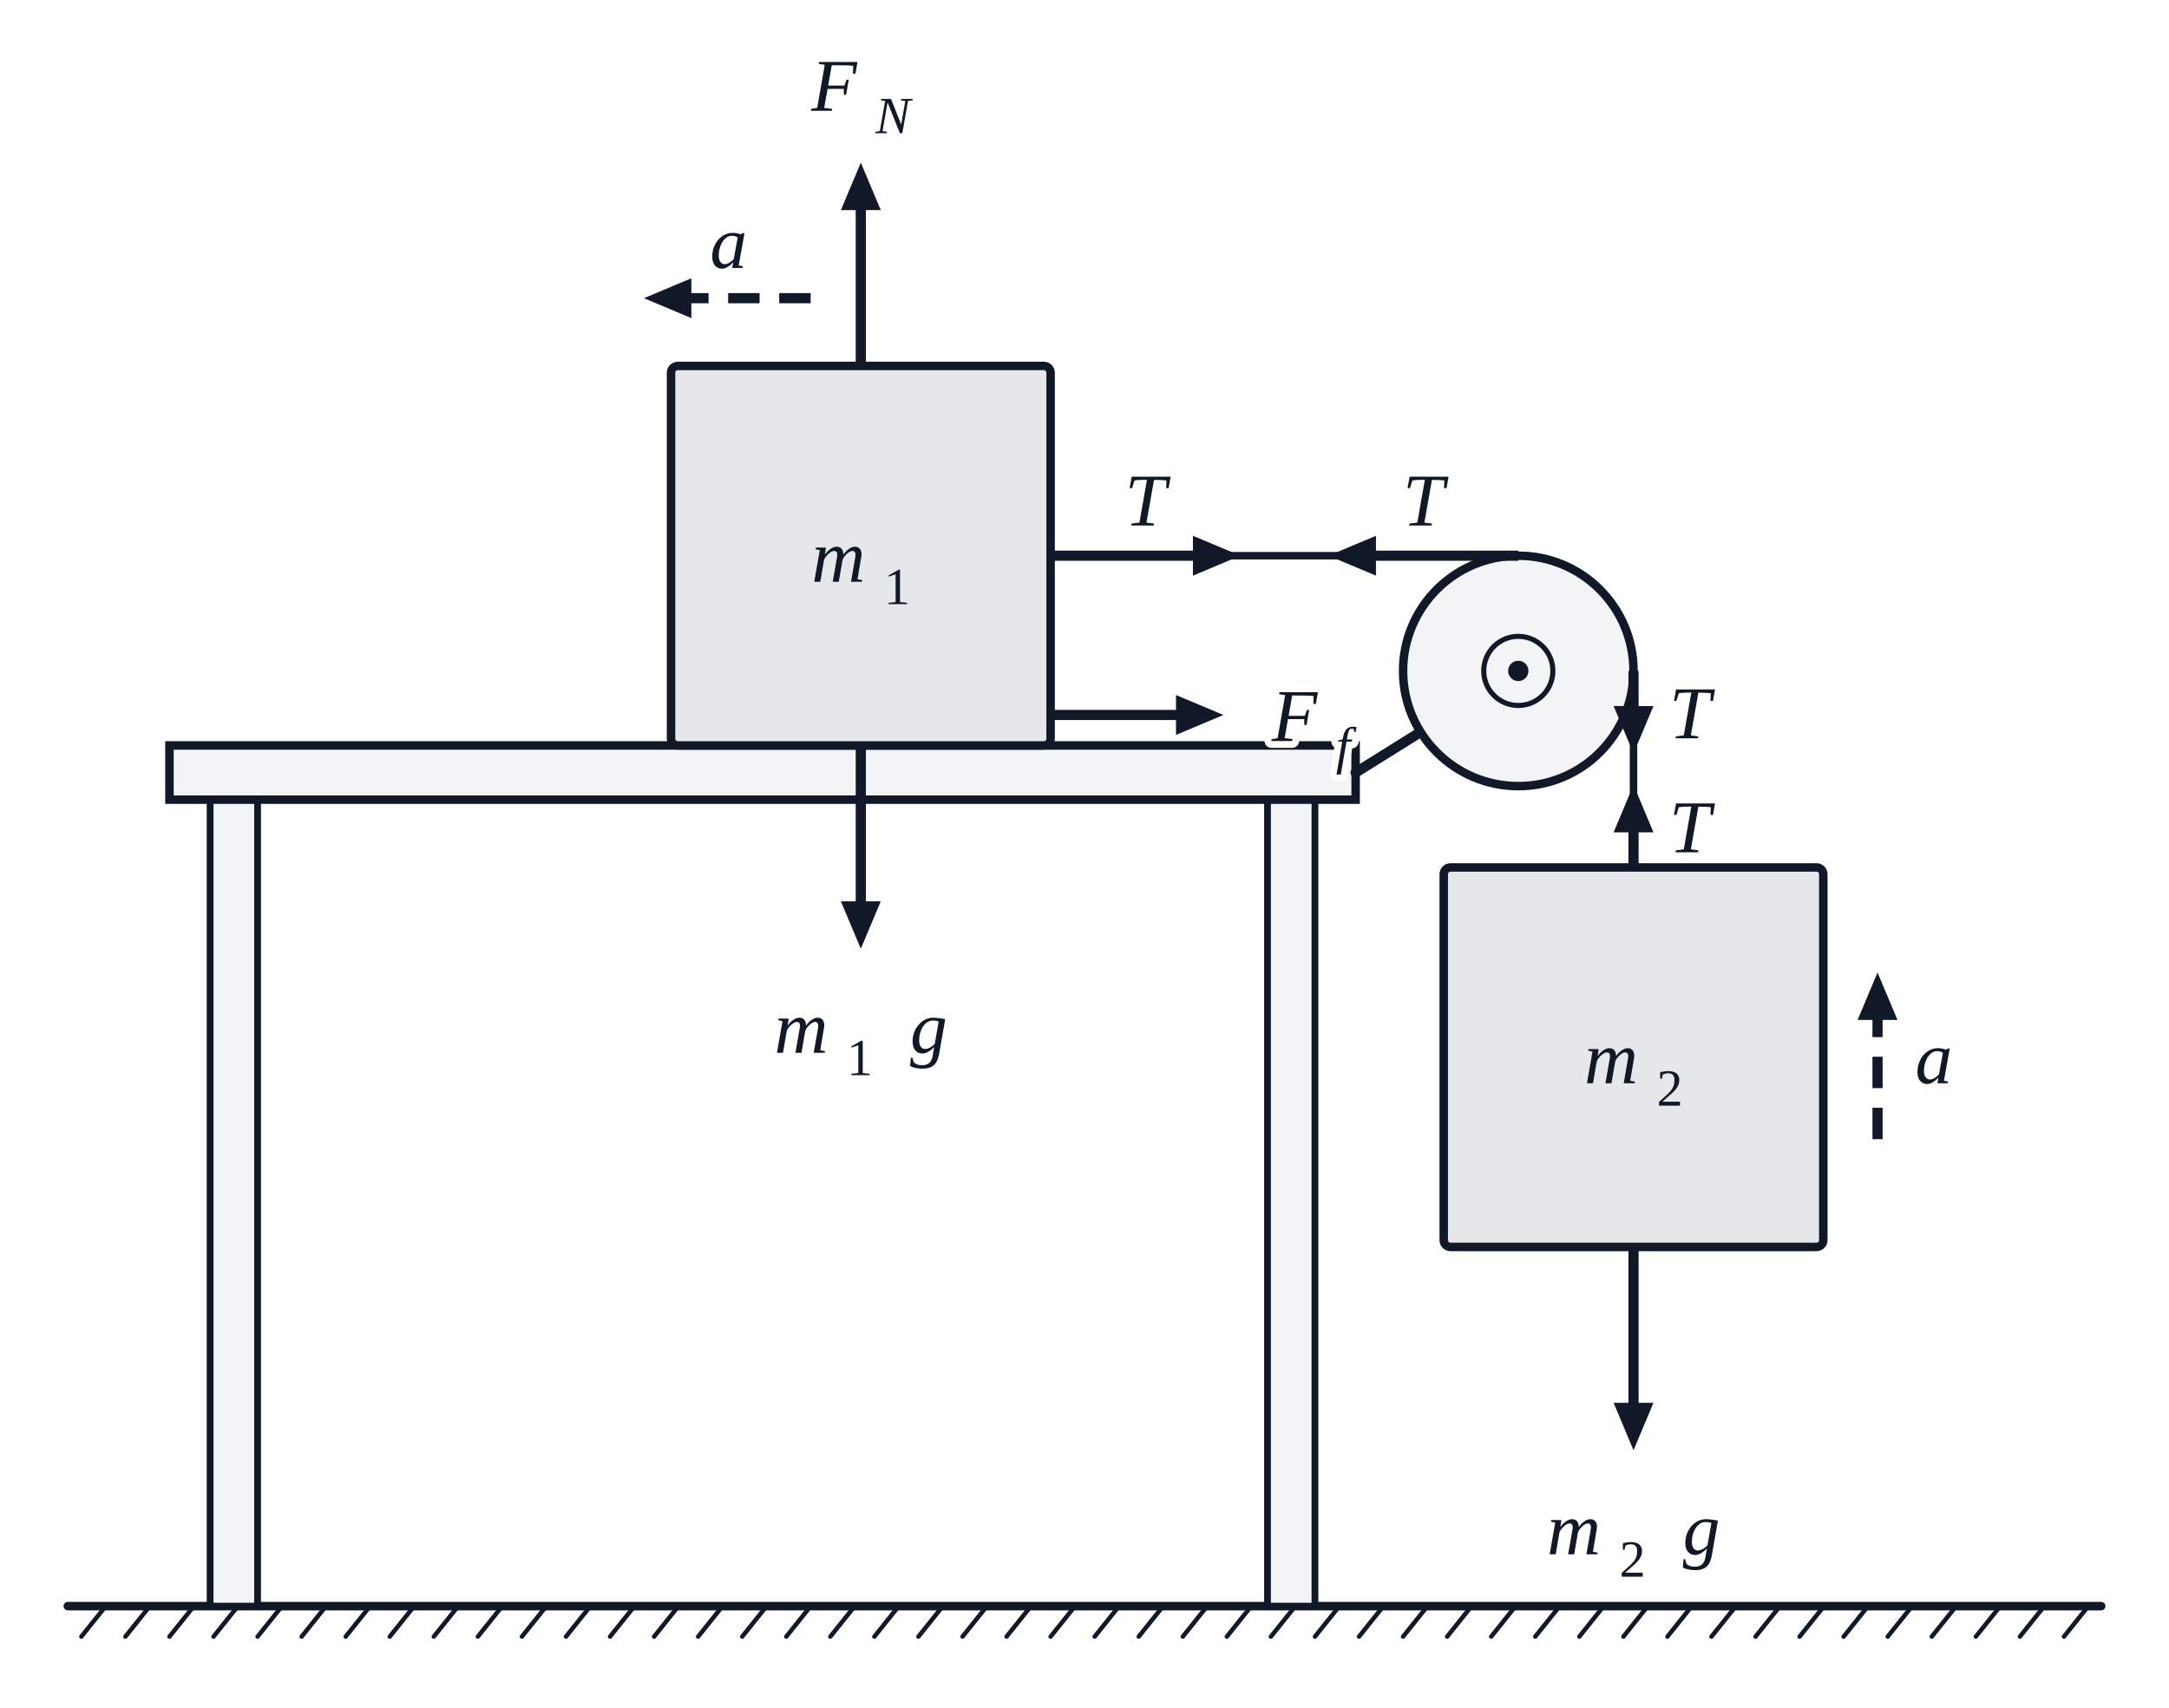
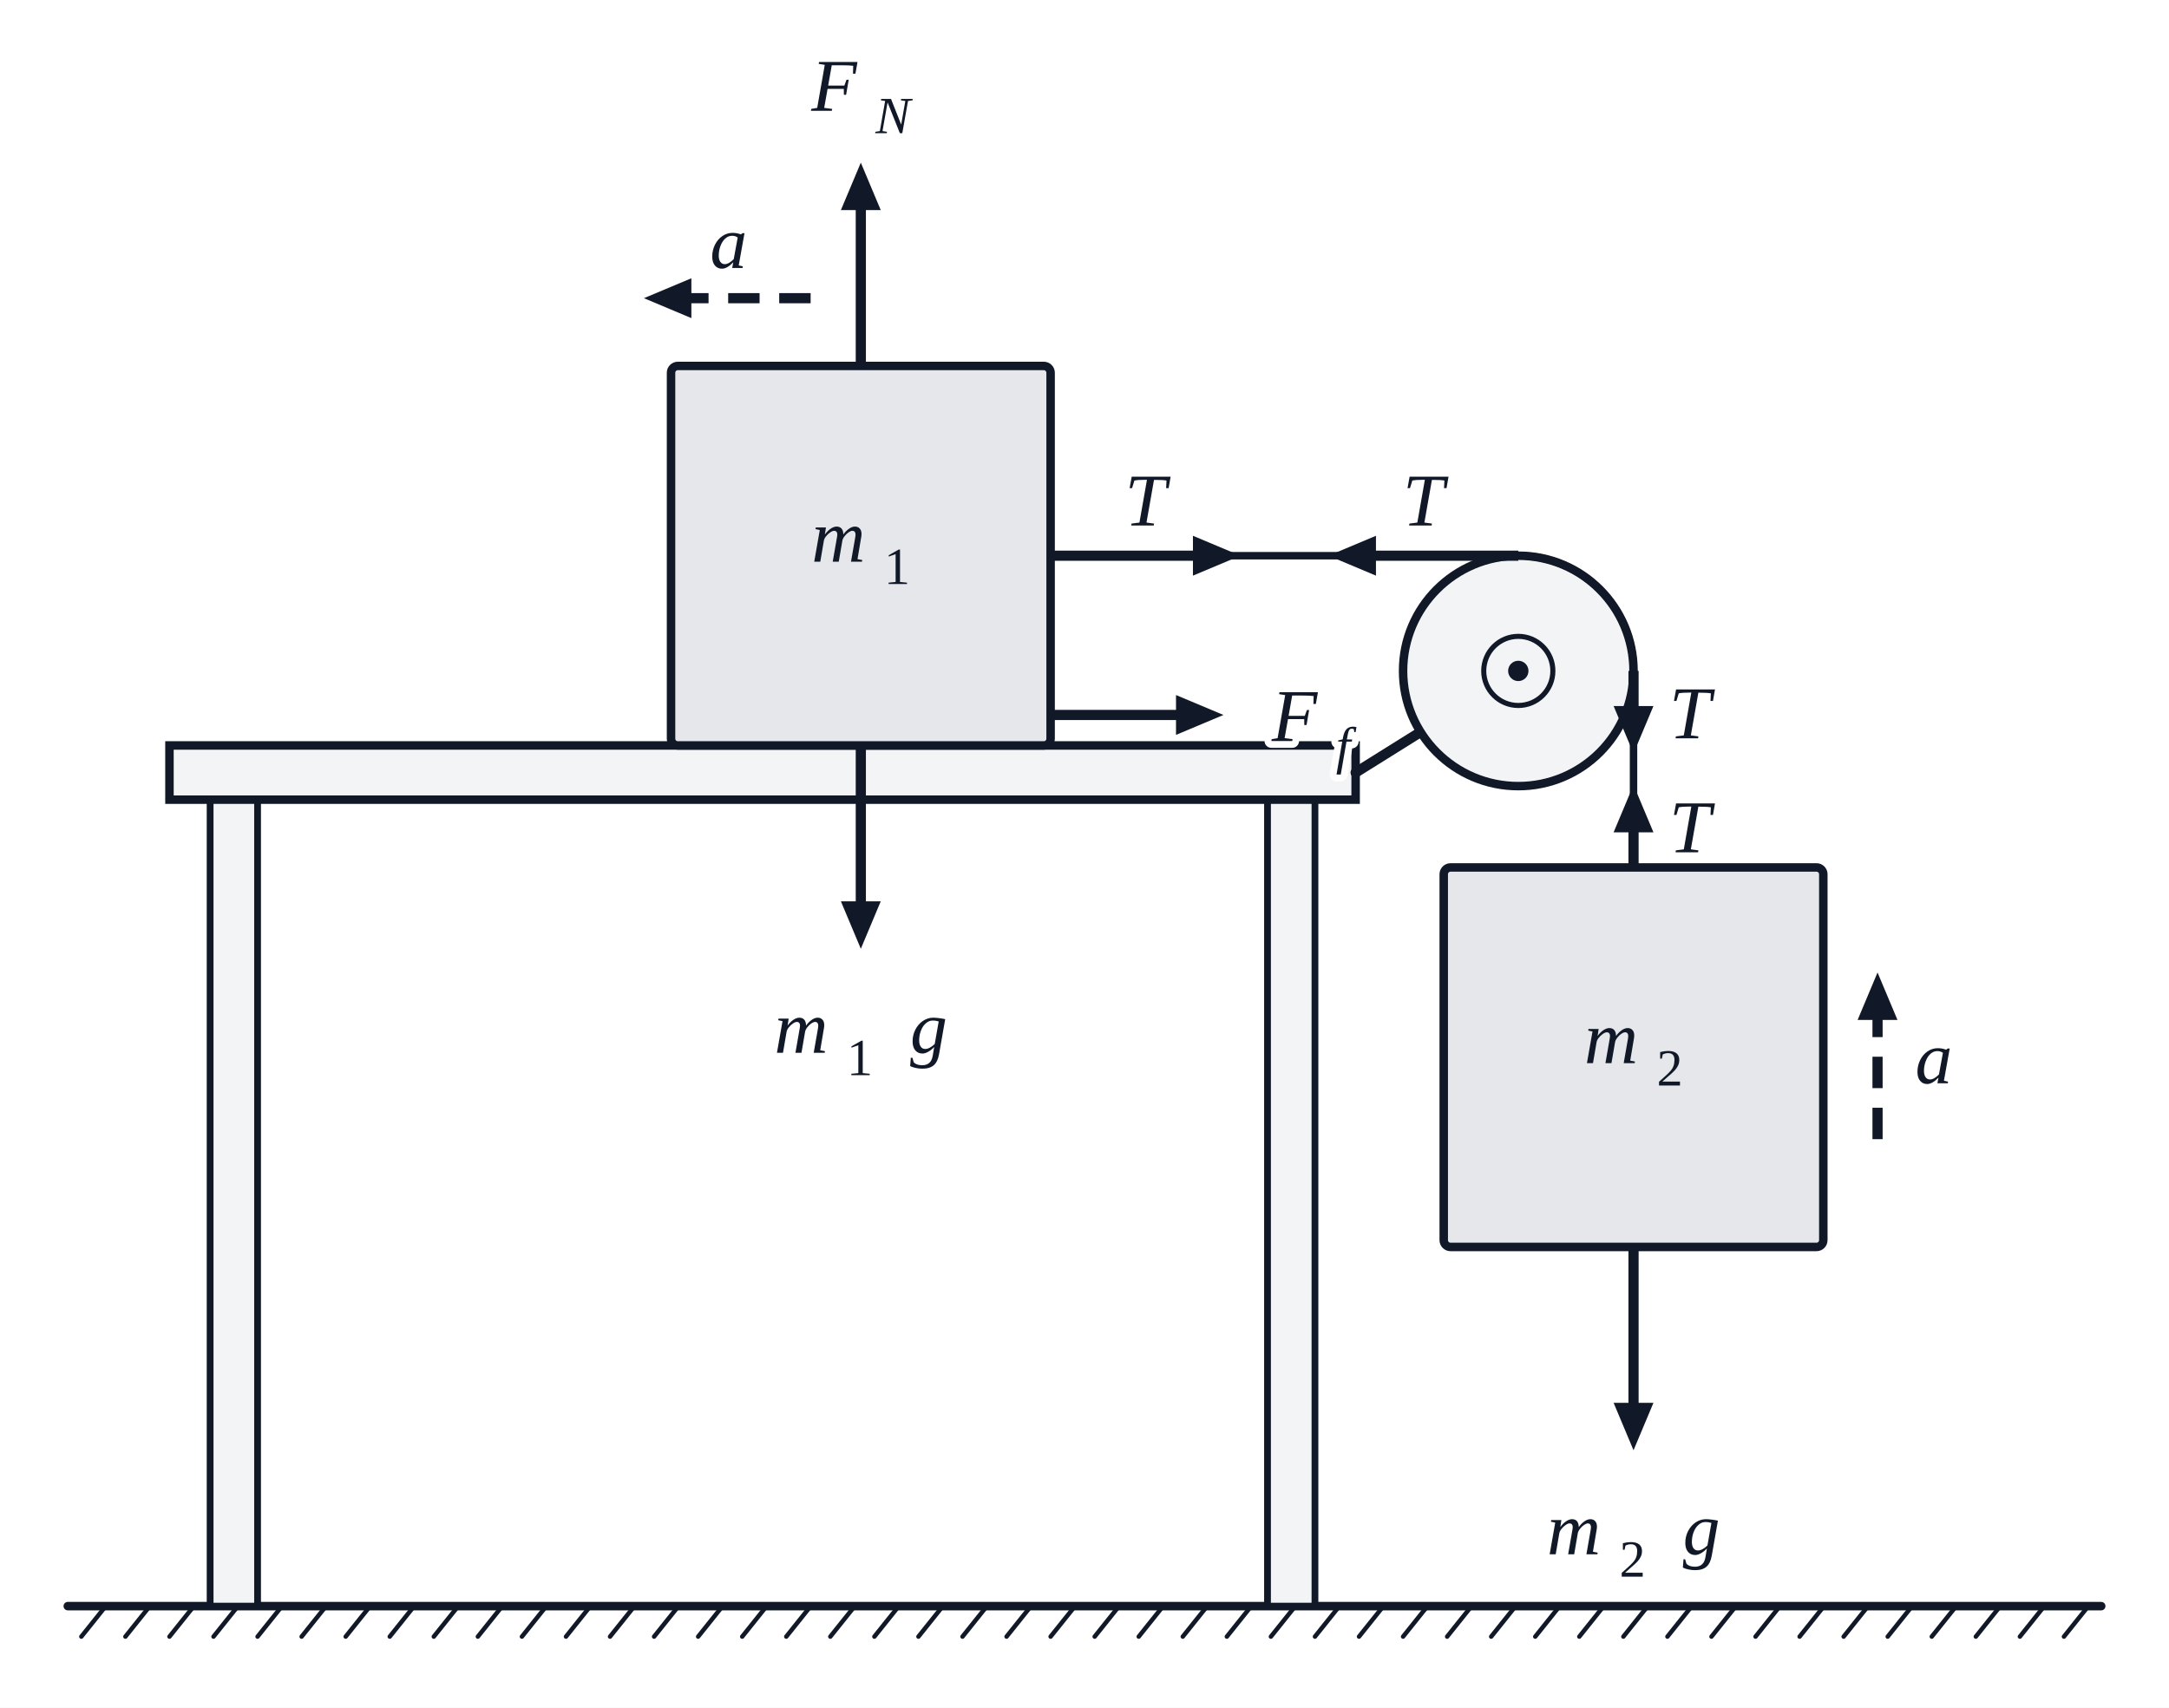
<svg xmlns="http://www.w3.org/2000/svg" viewBox="0 0 640 504" width="640" height="504" role="img" aria-label="An object on a table tied over a pulley at its edge to a hanging object" id="g-pulley">
  <rect class="paper" width="640" height="504" fill="#fff">
</rect>
  <g fill="none" stroke-linecap="round">
    <line x1="20" y1="474" x2="620" y2="474" stroke="#111827" stroke-width="2.5">
</line>
    <line x1="31.2" y1="474" x2="24" y2="483" stroke="#111827" stroke-width="1.3">
</line>
    <line x1="44.2" y1="474" x2="37" y2="483" stroke="#111827" stroke-width="1.3">
</line>
    <line x1="57.2" y1="474" x2="50" y2="483" stroke="#111827" stroke-width="1.3">
</line>
    <line x1="70.2" y1="474" x2="63" y2="483" stroke="#111827" stroke-width="1.3">
</line>
    <line x1="83.2" y1="474" x2="76" y2="483" stroke="#111827" stroke-width="1.3">
</line>
    <line x1="96.2" y1="474" x2="89" y2="483" stroke="#111827" stroke-width="1.3">
</line>
    <line x1="109.2" y1="474" x2="102" y2="483" stroke="#111827" stroke-width="1.3">
</line>
    <line x1="122.2" y1="474" x2="115" y2="483" stroke="#111827" stroke-width="1.3">
</line>
    <line x1="135.2" y1="474" x2="128" y2="483" stroke="#111827" stroke-width="1.3">
</line>
    <line x1="148.2" y1="474" x2="141" y2="483" stroke="#111827" stroke-width="1.3">
</line>
    <line x1="161.2" y1="474" x2="154" y2="483" stroke="#111827" stroke-width="1.3">
</line>
    <line x1="174.2" y1="474" x2="167" y2="483" stroke="#111827" stroke-width="1.3">
</line>
    <line x1="187.2" y1="474" x2="180" y2="483" stroke="#111827" stroke-width="1.3">
</line>
    <line x1="200.2" y1="474" x2="193" y2="483" stroke="#111827" stroke-width="1.3">
</line>
    <line x1="213.2" y1="474" x2="206" y2="483" stroke="#111827" stroke-width="1.3">
</line>
    <line x1="226.2" y1="474" x2="219" y2="483" stroke="#111827" stroke-width="1.3">
</line>
    <line x1="239.2" y1="474" x2="232" y2="483" stroke="#111827" stroke-width="1.3">
</line>
    <line x1="252.2" y1="474" x2="245" y2="483" stroke="#111827" stroke-width="1.3">
</line>
    <line x1="265.2" y1="474" x2="258" y2="483" stroke="#111827" stroke-width="1.3">
</line>
    <line x1="278.2" y1="474" x2="271" y2="483" stroke="#111827" stroke-width="1.3">
</line>
    <line x1="291.2" y1="474" x2="284" y2="483" stroke="#111827" stroke-width="1.3">
</line>
    <line x1="304.2" y1="474" x2="297" y2="483" stroke="#111827" stroke-width="1.3">
</line>
    <line x1="317.2" y1="474" x2="310" y2="483" stroke="#111827" stroke-width="1.3">
</line>
    <line x1="330.2" y1="474" x2="323" y2="483" stroke="#111827" stroke-width="1.3">
</line>
    <line x1="343.2" y1="474" x2="336" y2="483" stroke="#111827" stroke-width="1.3">
</line>
    <line x1="356.2" y1="474" x2="349" y2="483" stroke="#111827" stroke-width="1.3">
</line>
    <line x1="369.2" y1="474" x2="362" y2="483" stroke="#111827" stroke-width="1.3">
</line>
    <line x1="382.2" y1="474" x2="375" y2="483" stroke="#111827" stroke-width="1.3">
</line>
    <line x1="395.2" y1="474" x2="388" y2="483" stroke="#111827" stroke-width="1.3">
</line>
    <line x1="408.2" y1="474" x2="401" y2="483" stroke="#111827" stroke-width="1.3">
</line>
    <line x1="421.2" y1="474" x2="414" y2="483" stroke="#111827" stroke-width="1.3">
</line>
    <line x1="434.2" y1="474" x2="427" y2="483" stroke="#111827" stroke-width="1.3">
</line>
    <line x1="447.2" y1="474" x2="440" y2="483" stroke="#111827" stroke-width="1.3">
</line>
    <line x1="460.2" y1="474" x2="453" y2="483" stroke="#111827" stroke-width="1.3">
</line>
    <line x1="473.2" y1="474" x2="466" y2="483" stroke="#111827" stroke-width="1.3">
</line>
    <line x1="486.2" y1="474" x2="479" y2="483" stroke="#111827" stroke-width="1.3">
</line>
    <line x1="499.2" y1="474" x2="492" y2="483" stroke="#111827" stroke-width="1.3">
</line>
    <line x1="512.2" y1="474" x2="505" y2="483" stroke="#111827" stroke-width="1.3">
</line>
    <line x1="525.2" y1="474" x2="518" y2="483" stroke="#111827" stroke-width="1.3">
</line>
    <line x1="538.2" y1="474" x2="531" y2="483" stroke="#111827" stroke-width="1.3">
</line>
    <line x1="551.2" y1="474" x2="544" y2="483" stroke="#111827" stroke-width="1.3">
</line>
    <line x1="564.2" y1="474" x2="557" y2="483" stroke="#111827" stroke-width="1.3">
</line>
    <line x1="577.2" y1="474" x2="570" y2="483" stroke="#111827" stroke-width="1.3">
</line>
    <line x1="590.2" y1="474" x2="583" y2="483" stroke="#111827" stroke-width="1.3">
</line>
    <line x1="603.2" y1="474" x2="596" y2="483" stroke="#111827" stroke-width="1.3">
</line>
    <line x1="616.2" y1="474" x2="609" y2="483" stroke="#111827" stroke-width="1.3">
</line>
    <rect x="62" y="236" width="14" height="238" fill="#f3f4f6" stroke="#111827" stroke-width="2">
</rect>
    <rect x="374" y="236" width="14" height="238" fill="#f3f4f6" stroke="#111827" stroke-width="2">
</rect>
    <rect x="50" y="220" width="350" height="16" fill="#f3f4f6" stroke="#111827" stroke-width="2.5">
</rect>
    <line x1="400" y1="228" x2="448" y2="198" stroke="#111827" stroke-width="3">
</line>
    <polyline points="310,164 448,164" stroke="#111827" stroke-width="2.2" stroke-linejoin="round">
</polyline>
    <polyline points="482,198 482,256" stroke="#111827" stroke-width="2.2" stroke-linejoin="round">
</polyline>
    <circle cx="448" cy="198" r="34" fill="#f3f4f6" stroke="#111827" stroke-width="2.5">
</circle>
    <circle cx="448" cy="198" r="10.2" stroke="#111827" stroke-width="1.5">
</circle>
    <circle cx="448" cy="198" r="3" fill="#111827">
</circle>
    <path d="M448,164 A34,34 0 0 1 482,198" stroke="#111827" stroke-width="2.2">
</path>
    <g transform="translate(254 220) rotate(0)">
      <rect x="-56" y="-112" width="112" height="112" rx="2" fill="#e5e7eb" stroke="#111827" stroke-width="2.5">
</rect>
    </g>
    <g transform="translate(482 368) rotate(0)">
      <rect x="-56" y="-112" width="112" height="112" rx="2" fill="#e5e7eb" stroke="#111827" stroke-width="2.5">
</rect>
    </g>
    <line x1="356.2" y1="164" x2="310" y2="164" stroke="#111827" stroke-width="3" stroke-linecap="butt">
</line>
    <polygon points="366,164 352,169.88 352,158.12" fill="#111827">
</polygon>
    <line x1="401.8" y1="164" x2="448" y2="164" stroke="#111827" stroke-width="3" stroke-linecap="butt">
</line>
    <polygon points="392,164 406,158.12 406,169.88" fill="#111827">
</polygon>
    <line x1="482" y1="241.44" x2="482" y2="256" stroke="#111827" stroke-width="3" stroke-linecap="butt">
</line>
    <polygon points="482,231.64 487.88,245.64 476.12,245.64" fill="#111827">
</polygon>
    <line x1="482" y1="212.56" x2="482" y2="198" stroke="#111827" stroke-width="3" stroke-linecap="butt">
</line>
    <polygon points="482,222.36 476.12,208.36 487.88,208.36" fill="#111827">
</polygon>
    <line x1="254" y1="270.2" x2="254" y2="220" stroke="#111827" stroke-width="3" stroke-linecap="butt">
</line>
    <polygon points="254,280 248.12,266 259.88,266" fill="#111827">
</polygon>
    <line x1="482" y1="418.2" x2="482" y2="368" stroke="#111827" stroke-width="3" stroke-linecap="butt">
</line>
    <polygon points="482,428 476.12,414 487.88,414" fill="#111827">
</polygon>
    <line x1="254" y1="57.8" x2="254" y2="108" stroke="#111827" stroke-width="3" stroke-linecap="butt">
</line>
    <polygon points="254,48 259.88,62 248.12,62" fill="#111827">
</polygon>
    <line x1="351.2" y1="211" x2="310" y2="211" stroke="#111827" stroke-width="3" stroke-linecap="butt">
</line>
    <polygon points="361,211 347,216.88 347,205.12" fill="#111827">
</polygon>
    <line x1="199.8" y1="88" x2="240" y2="88" stroke="#111827" stroke-width="3" stroke-dasharray="9.27 5.79" stroke-linecap="butt">
</line>
    <polygon points="190,88 204,82.12 204,93.88" fill="#111827">
</polygon>
    <line x1="554" y1="296.8" x2="554" y2="337" stroke="#111827" stroke-width="3" stroke-dasharray="9.27 5.79" stroke-linecap="butt">
</line>
    <polygon points="554,287 559.88,301 548.12,301" fill="#111827">
</polygon>
  </g>
  <text x="338" y="155.08" text-anchor="middle" font-family="'Times New Roman', Times, serif" font-size="22" fill="#111827" stroke="#fff" stroke-width="4" stroke-linejoin="round" paint-order="stroke">
    <tspan>
      <tspan font-style="italic">T</tspan>
    </tspan>
  </text>
  <text x="420" y="155.08" text-anchor="middle" font-family="'Times New Roman', Times, serif" font-size="22" fill="#111827" stroke="#fff" stroke-width="4" stroke-linejoin="round" paint-order="stroke">
    <tspan>
      <tspan font-style="italic">T</tspan>
    </tspan>
  </text>
  <text x="498.62" y="251.52" text-anchor="middle" font-family="'Times New Roman', Times, serif" font-size="22" fill="#111827" stroke="#fff" stroke-width="4" stroke-linejoin="round" paint-order="stroke">
    <tspan>
      <tspan font-style="italic">T</tspan>
    </tspan>
  </text>
  <text x="498.62" y="217.88" text-anchor="middle" font-family="'Times New Roman', Times, serif" font-size="22" fill="#111827" stroke="#fff" stroke-width="4" stroke-linejoin="round" paint-order="stroke">
    <tspan>
      <tspan font-style="italic">T</tspan>
    </tspan>
  </text>
  <text x="254" y="310.7" text-anchor="middle" font-family="'Times New Roman', Times, serif" font-size="22" fill="#111827" stroke="#fff" stroke-width="4" stroke-linejoin="round" paint-order="stroke">
    <tspan>
      <tspan font-style="italic">m</tspan>
    </tspan>
    <tspan dy="6.6" font-size="15.4">
      <tspan>1</tspan>
    </tspan>
    <tspan dy="-6.6">
      <tspan> </tspan>
      <tspan font-style="italic">g</tspan>
    </tspan>
  </text>
  <text x="482" y="458.7" text-anchor="middle" font-family="'Times New Roman', Times, serif" font-size="22" fill="#111827" stroke="#fff" stroke-width="4" stroke-linejoin="round" paint-order="stroke">
    <tspan>
      <tspan font-style="italic">m</tspan>
    </tspan>
    <tspan dy="6.6" font-size="15.4">
      <tspan>2</tspan>
    </tspan>
    <tspan dy="-6.6">
      <tspan> </tspan>
      <tspan font-style="italic">g</tspan>
    </tspan>
  </text>
  <text x="254" y="32.7" text-anchor="middle" font-family="'Times New Roman', Times, serif" font-size="22" fill="#111827" stroke="#fff" stroke-width="4" stroke-linejoin="round" paint-order="stroke">
    <tspan>
      <tspan font-style="italic">F</tspan>
    </tspan>
    <tspan dy="6.6" font-size="15.4">
      <tspan font-style="italic">N</tspan>
    </tspan>
  </text>
  <text x="386.86" y="218.7" text-anchor="middle" font-family="'Times New Roman', Times, serif" font-size="22" fill="#111827" stroke="#fff" stroke-width="4" stroke-linejoin="round" paint-order="stroke">
    <tspan>
      <tspan font-style="italic">F</tspan>
    </tspan>
    <tspan dy="6.6" font-size="15.4">
      <tspan font-style="italic">f</tspan>
    </tspan>
  </text>
  <text x="215" y="79.08" text-anchor="middle" font-family="'Times New Roman', Times, serif" font-size="22" fill="#111827" stroke="#fff" stroke-width="4" stroke-linejoin="round" paint-order="stroke">
    <tspan>
      <tspan font-style="italic">a</tspan>
    </tspan>
  </text>
  <text x="570.62" y="319.7" text-anchor="middle" font-family="'Times New Roman', Times, serif" font-size="22" fill="#111827" stroke="#fff" stroke-width="4" stroke-linejoin="round" paint-order="stroke">
    <tspan>
      <tspan font-style="italic">a</tspan>
    </tspan>
  </text>
-   <text x="254" y="171.7" text-anchor="middle" font-family="'Times New Roman', Times, serif" font-size="22" fill="#111827" stroke-linejoin="round" paint-order="stroke">
+   <text x="254" y="165.76" text-anchor="middle" font-family="'Times New Roman', Times, serif" font-size="22" fill="#111827" stroke-linejoin="round" paint-order="stroke">
    <tspan>
      <tspan font-style="italic">m</tspan>
    </tspan>
    <tspan dy="6.6" font-size="15.4">
      <tspan>1</tspan>
    </tspan>
  </text>
-   <text x="482" y="319.7" text-anchor="middle" font-family="'Times New Roman', Times, serif" font-size="22" fill="#111827" stroke-linejoin="round" paint-order="stroke">
+   <text x="482" y="313.76" text-anchor="middle" font-family="'Times New Roman', Times, serif" font-size="22" fill="#111827" stroke-linejoin="round" paint-order="stroke">
    <tspan>
      <tspan font-style="italic">m</tspan>
    </tspan>
    <tspan dy="6.6" font-size="15.4">
      <tspan>2</tspan>
    </tspan>
  </text>
</svg>
